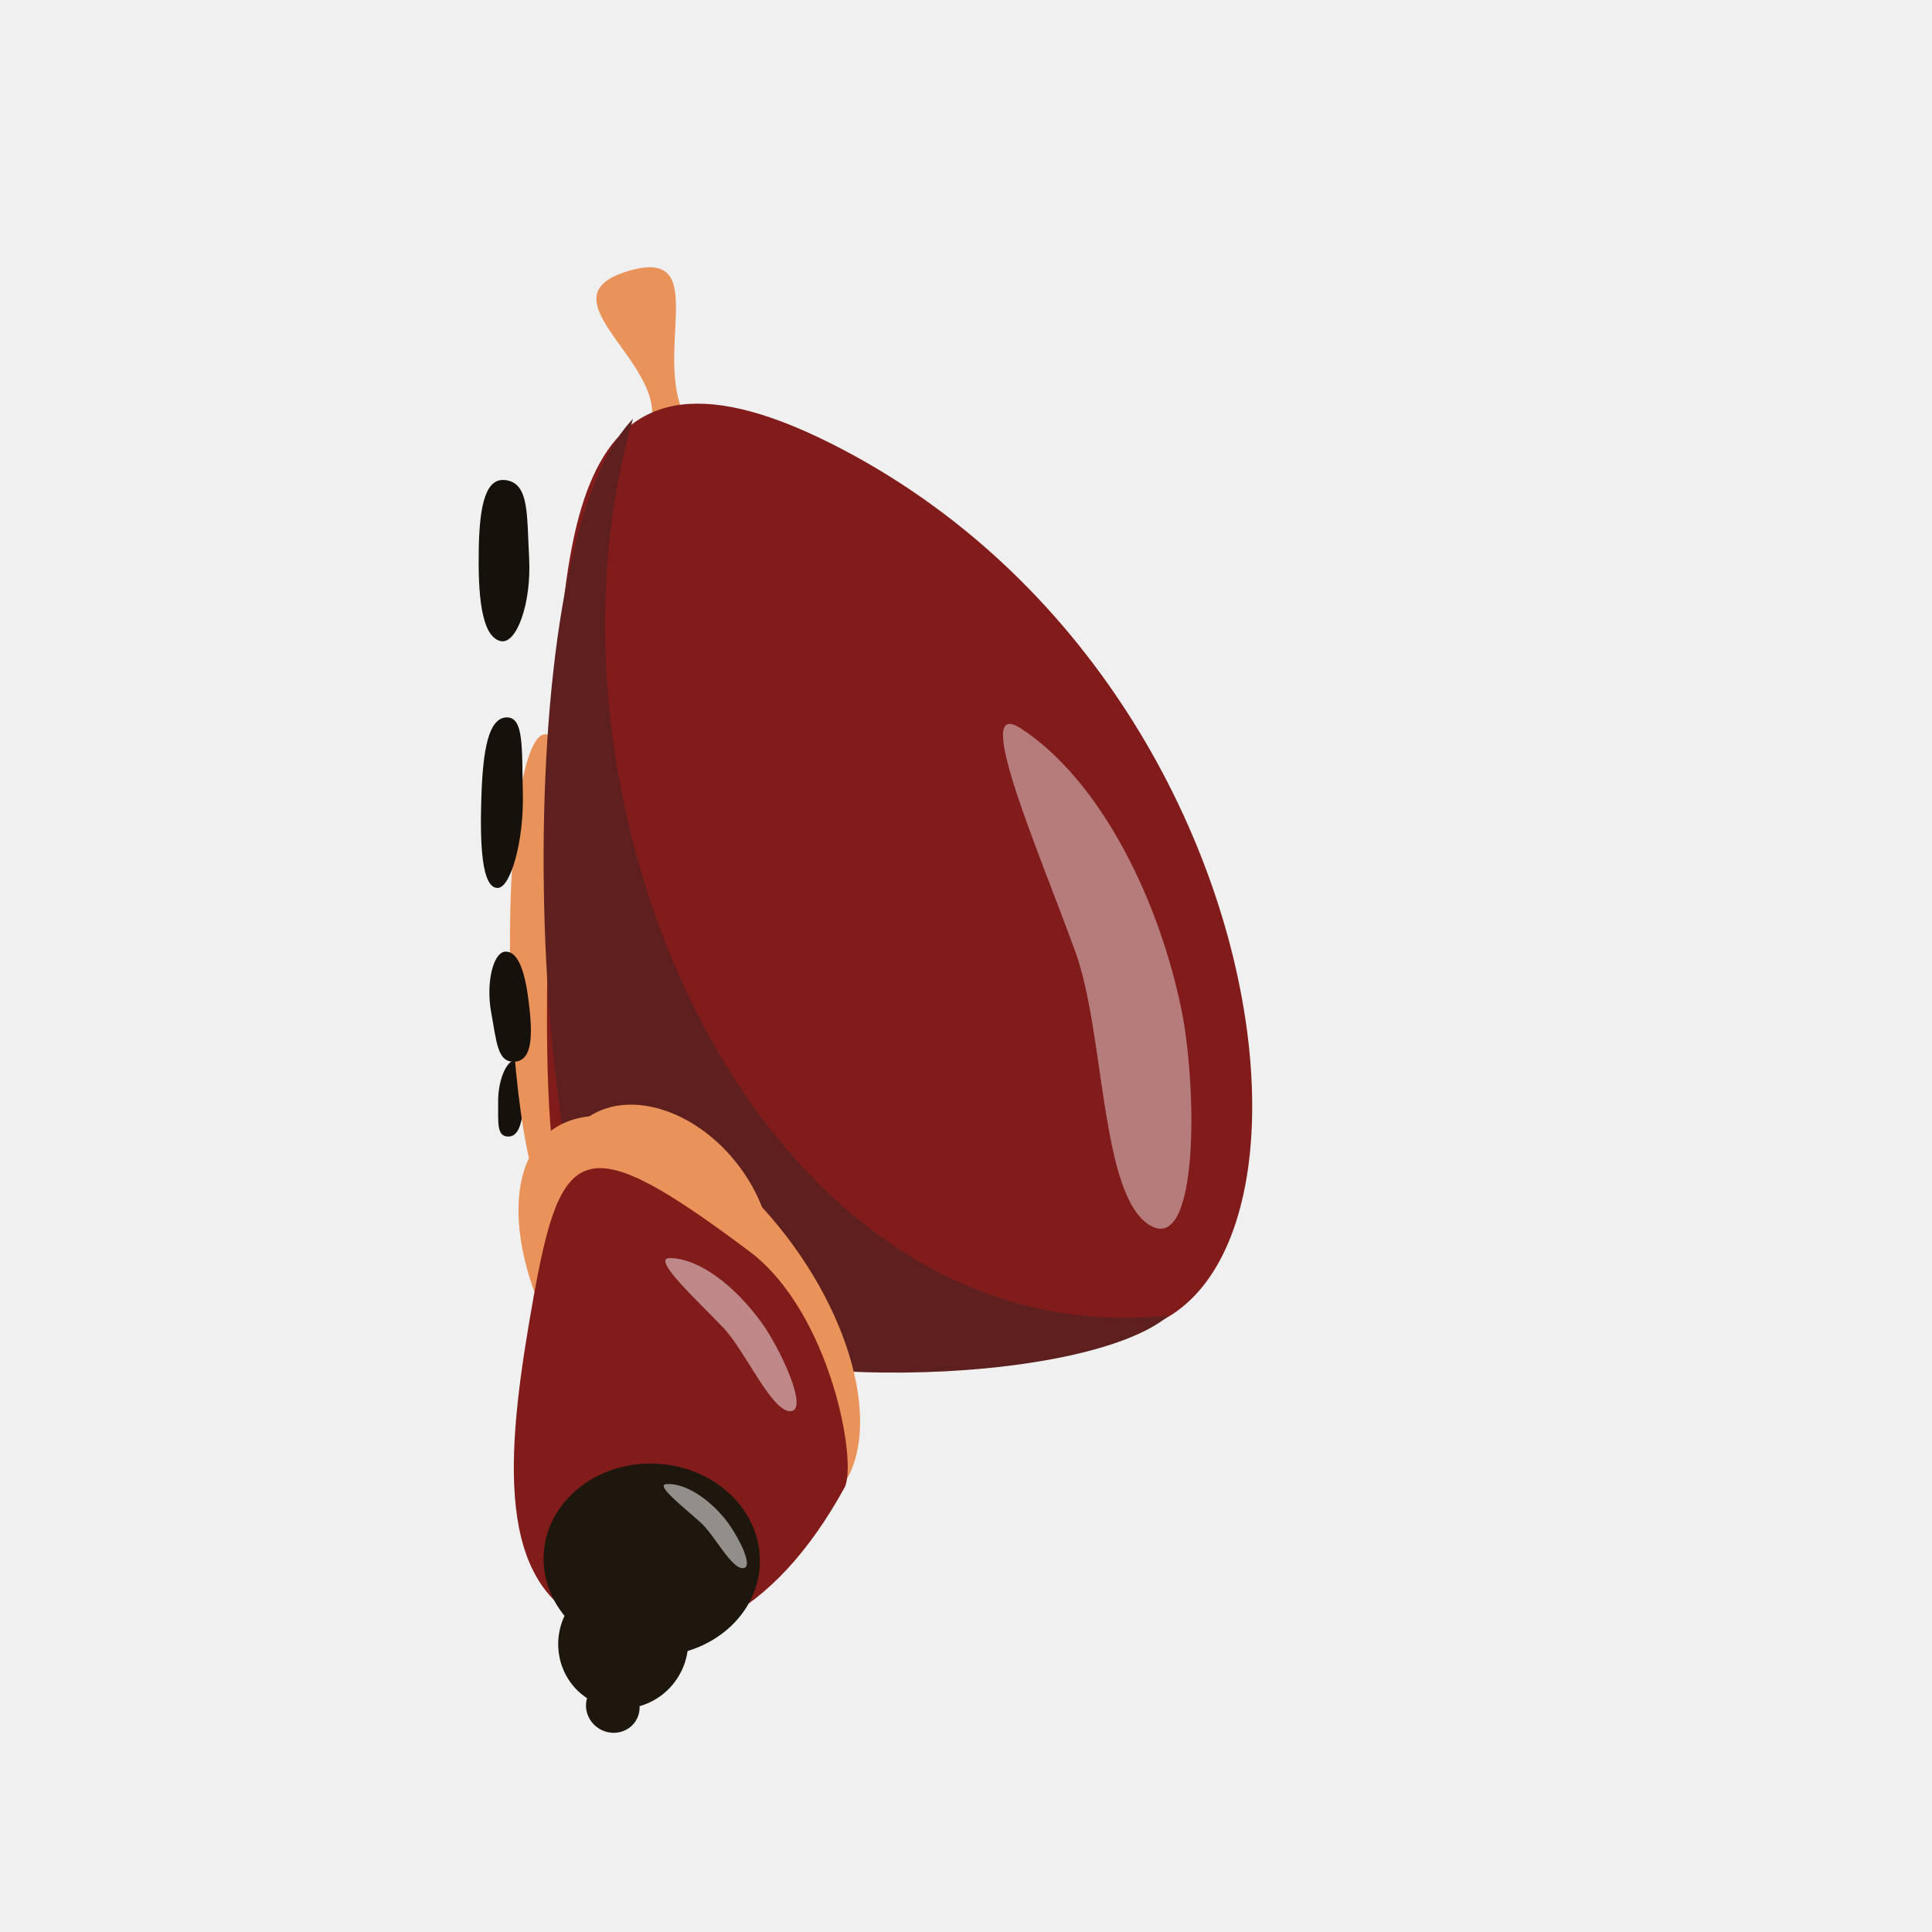
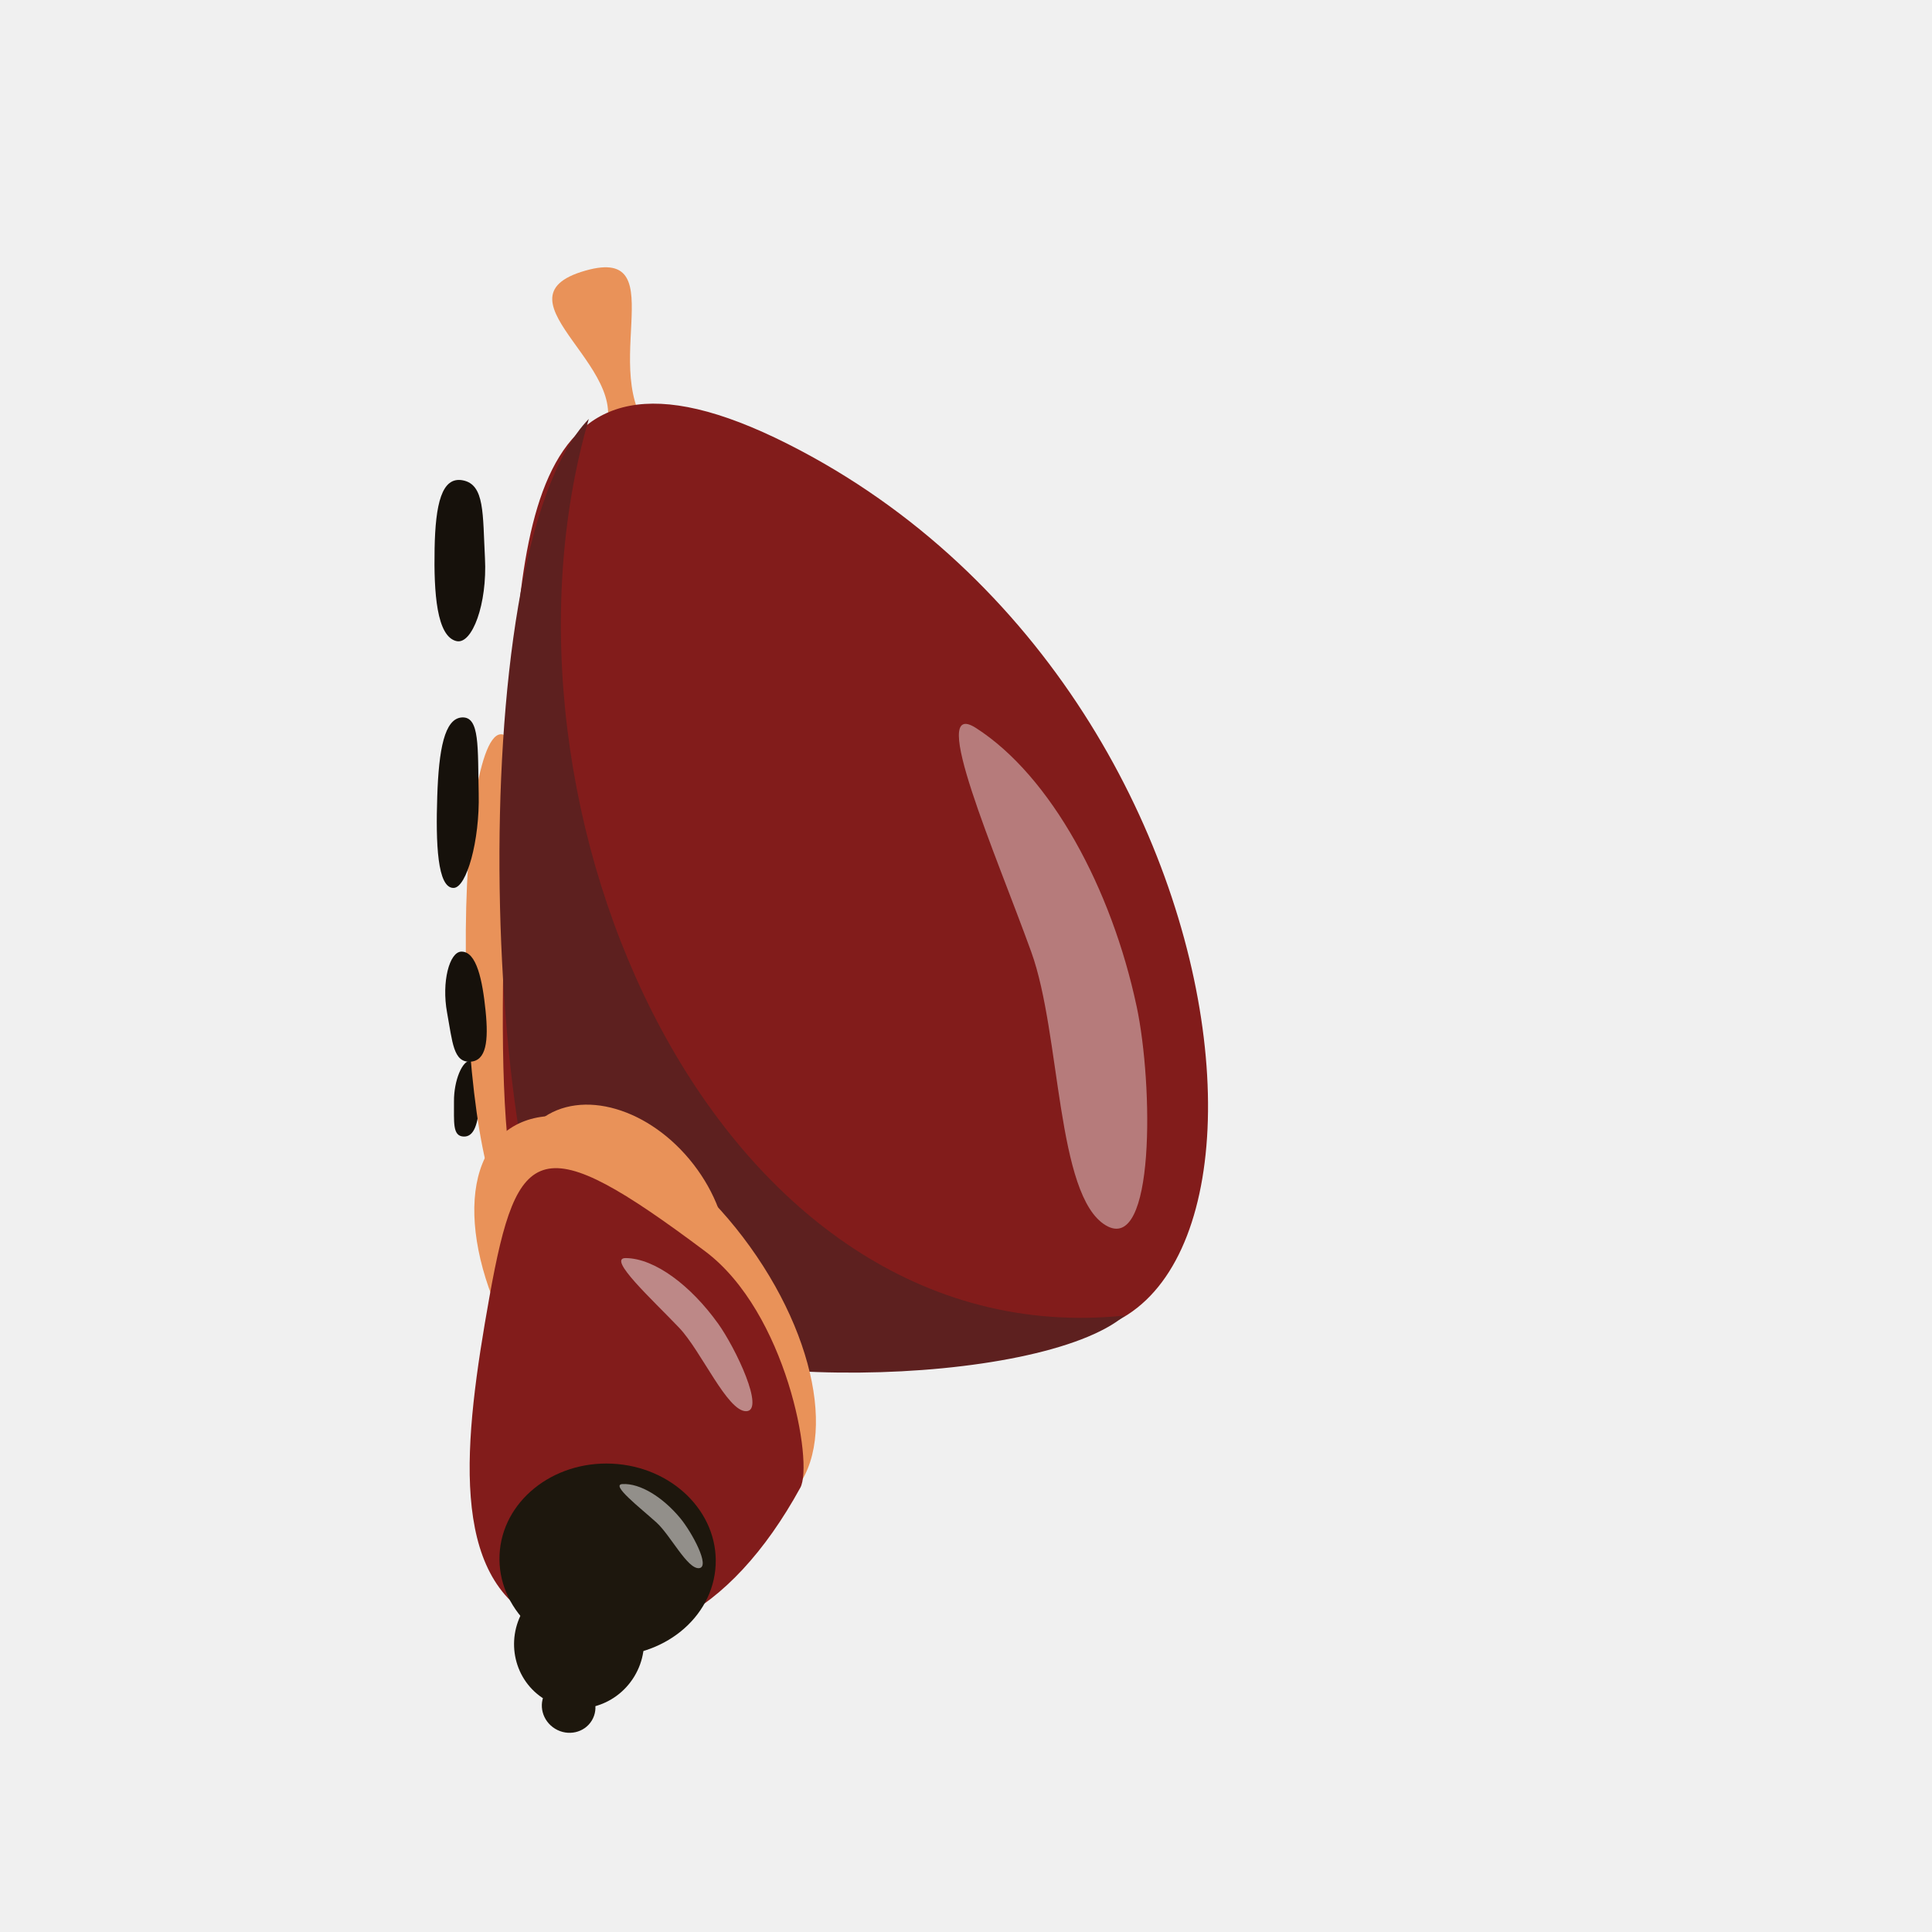
<svg xmlns="http://www.w3.org/2000/svg" width="350" height="350" viewBox="0 0 92.604 92.604" version="1.1" id="svg928">
  <defs id="defs925" />
  <g id="layer1">
-     <path id="path8236" style="fill:#e99259;stroke-width:2.646;stroke-linecap:round;stroke-linejoin:round" d="m 33.739,21.127 c 1.254,1.038 -0.028,3.161 -1.441,3.239 -1.413,0.078 -2.405,-1.909 -1.466,-3.238 2.281,-3.227 -5.427,-6.801 -0.654,-8.157 4.473,-1.271 0.204,5.378 3.561,8.156 z" />
-     <path id="path22494" style="fill:#16110b;fill-opacity:1;stroke-width:2.434;stroke-linecap:round;stroke-linejoin:round;paint-order:fill markers stroke" d="m 24.004,30.731 c -0.962,-0.212 -1.095,-2.334 -1.056,-4.431 0.04,-2.135 0.338,-3.472 1.353,-3.277 1.058,0.204 0.949,1.613 1.061,3.729 0.116,2.194 -0.613,4.143 -1.358,3.978 z" />
-     <path id="path22506" style="fill:#16110b;fill-opacity:1;stroke-width:2.434;stroke-linecap:round;stroke-linejoin:round;paint-order:fill markers stroke" d="m 24.664,50.845 c 0.488,0.036 0.507,1.022 0.439,2.007 -0.07,1.003 -0.253,1.65 -0.769,1.625 -0.537,-0.026 -0.449,-0.693 -0.457,-1.678 -0.009,-1.021 0.41,-1.982 0.787,-1.954 z" />
-     <ellipse style="fill:#e99259;fill-opacity:1;stroke:none;stroke-width:2.651;stroke-linecap:round;stroke-linejoin:round" id="ellipse8318" cx="25.274" cy="49.667" rx="1.939" ry="11.493" transform="matrix(0.9930996,-0.1172738,0.02600367,0.9996618,0,0)" />
-     <path id="path1011" style="fill:#821c1b;stroke-width:2.434;stroke-linecap:round;stroke-linejoin:round;paint-order:fill markers stroke" d="M 48.648,62.784 C 32.602,55.059 37.445,68.198 29.669,62.49 26.036,59.823 25.9,53.444 26.469,38.803 26.957,26.233 26.723,14.643 39.881,21.282 c 24.747,12.487 25.487,49.551 8.767,41.502 z" />
-     <path style="fill:#5d201f;fill-opacity:1;stroke:none;stroke-width:0.082px;stroke-linecap:butt;stroke-linejoin:miter;stroke-opacity:1" d="m 30.016,62.978 c -4.61,-3.797 -6.03,-36.312 0.323,-42.899 -5.429,18.757 6.159,44.989 25.685,42.978 -4.028,3.417 -21.179,3.898 -26.008,-0.079 z" id="path129460" />
-     <ellipse style="fill:#e99259;fill-opacity:1;stroke:none;stroke-width:2.646;stroke-linecap:round;stroke-linejoin:round" id="ellipse5276" cx="-10.689" cy="65.776" rx="4.485" ry="6.183" transform="rotate(-37.74369)" />
-     <path id="path7742" style="fill:#ffffff;fill-opacity:0.42;stroke-width:1.365;stroke-linecap:round;stroke-linejoin:bevel" d="M 56.595,48.232 C 55.395,42.593 52.498,37.205 48.898,34.895 c -2.363,-1.517 0.951,6.034 2.65,10.738 1.422,3.937 1.189,11.67 3.564,13.096 2.375,1.426 2.285,-6.733 1.484,-10.497 z" />
-     <ellipse style="fill:#e99259;fill-opacity:1;stroke:none;stroke-width:2.647;stroke-linecap:round;stroke-linejoin:round" id="path1300" cx="-10.009" cy="70.887" rx="6.024" ry="11.074" transform="matrix(0.8339245,-0.5518786,0.5838247,0.8118798,0,0)" />
-     <path id="path22504" style="fill:#16110b;fill-opacity:1;stroke-width:2.434;stroke-linecap:round;stroke-linejoin:round;paint-order:fill markers stroke" d="m 24.229,45.613 c 0.738,-0.015 1.015,1.402 1.161,2.83 0.148,1.455 0.037,2.411 -0.739,2.446 -0.809,0.037 -0.845,-0.937 -1.106,-2.353 -0.27,-1.469 0.112,-2.911 0.684,-2.923 z" />
-     <g id="g28307" transform="rotate(-19.13828,46.17397,44.17099)">
+     <path id="path8236" style="fill:#e99259;stroke-width:2.646;stroke-linecap:round;stroke-linejoin:round" d="m 31.622,21.127 c 1.254,1.038 -0.028,3.161 -1.441,3.239 -1.413,0.078 -2.405,-1.909 -1.466,-3.238 2.281,-3.227 -5.427,-6.801 -0.654,-8.157 4.473,-1.271 0.204,5.378 3.561,8.156 z" />
+     <path id="path22494" style="fill:#16110b;fill-opacity:1;stroke-width:2.434;stroke-linecap:round;stroke-linejoin:round;paint-order:fill markers stroke" d="m 21.887,30.731 c -0.962,-0.212 -1.095,-2.334 -1.056,-4.431 0.04,-2.135 0.338,-3.472 1.353,-3.277 1.058,0.204 0.949,1.613 1.061,3.729 0.116,2.194 -0.613,4.143 -1.358,3.978 z" />
+     <path id="path22506" style="fill:#16110b;fill-opacity:1;stroke-width:2.434;stroke-linecap:round;stroke-linejoin:round;paint-order:fill markers stroke" d="m 22.547,50.845 c 0.488,0.036 0.507,1.022 0.439,2.007 -0.07,1.003 -0.253,1.65 -0.769,1.625 -0.537,-0.026 -0.449,-0.693 -0.457,-1.678 -0.009,-1.021 0.41,-1.982 0.787,-1.954 z" />
+     <ellipse style="fill:#e99259;fill-opacity:1;stroke:none;stroke-width:2.651;stroke-linecap:round;stroke-linejoin:round" id="ellipse8318" cx="23.149" cy="49.418" rx="1.939" ry="11.493" transform="matrix(0.9930996,-0.1172738,0.02600367,0.9996618,0,0)" />
+     <path id="path1011" style="fill:#821c1b;stroke-width:2.434;stroke-linecap:round;stroke-linejoin:round;paint-order:fill markers stroke" d="M 46.531,62.784 C 30.485,55.059 35.329,68.198 27.553,62.49 23.92,59.823 23.783,53.444 24.352,38.803 24.841,26.233 24.607,14.643 37.764,21.282 c 24.747,12.487 25.487,49.551 8.767,41.502 z" />
+     <path style="fill:#5d201f;fill-opacity:1;stroke:none;stroke-width:0.082px;stroke-linecap:butt;stroke-linejoin:miter;stroke-opacity:1" d="M 27.9,62.978 C 23.289,59.181 21.869,26.666 28.222,20.079 22.793,38.837 34.381,65.069 53.908,63.057 49.88,66.474 32.728,66.956 27.9,62.978 Z" id="path129460" />
+     <ellipse style="fill:#e99259;fill-opacity:1;stroke:none;stroke-width:2.646;stroke-linecap:round;stroke-linejoin:round" id="ellipse5276" cx="-12.363" cy="64.48" rx="4.485" ry="6.183" transform="rotate(-37.74369)" />
+     <path id="path7742" style="fill:#ffffff;fill-opacity:0.42;stroke-width:1.365;stroke-linecap:round;stroke-linejoin:bevel" d="M 54.479,48.232 C 53.278,42.593 50.381,37.205 46.782,34.895 c -2.363,-1.517 0.951,6.034 2.65,10.738 1.422,3.937 1.189,11.67 3.564,13.096 2.375,1.426 2.285,-6.733 1.484,-10.497 z" />
+     <ellipse style="fill:#e99259;fill-opacity:1;stroke:none;stroke-width:2.647;stroke-linecap:round;stroke-linejoin:round" id="path1300" cx="-11.729" cy="69.718" rx="6.024" ry="11.074" transform="matrix(0.8339245,-0.5518786,0.5838247,0.8118798,0,0)" />
+     <path id="path22504" style="fill:#16110b;fill-opacity:1;stroke-width:2.434;stroke-linecap:round;stroke-linejoin:round;paint-order:fill markers stroke" d="m 22.113,45.613 c 0.738,-0.015 1.015,1.402 1.161,2.83 0.148,1.455 0.037,2.411 -0.739,2.446 -0.809,0.037 -0.845,-0.937 -1.106,-2.353 -0.27,-1.469 0.112,-2.911 0.684,-2.923 z" />
+     <g id="g28307" transform="rotate(-19.13828,45.11564,50.44879)">
      <g id="g28410">
        <path id="path1013" style="fill:#821c1b;fill-opacity:1;stroke-width:2.434;stroke-linecap:round;stroke-linejoin:round;paint-order:fill markers stroke" d="m 31.893,67.942 c -5.23,4.729 -10.387,5.428 -13.865,1.989 -3.479,-3.44 -0.667,-9.363 2.802,-15.54 3.702,-6.592 4.945,-6.832 10.469,1.346 2.731,4.044 1.587,11.307 0.595,12.205 z" />
        <path id="path18942" style="fill:#ffffff;fill-opacity:0.473;stroke-width:1.365;stroke-linecap:round;stroke-linejoin:bevel" d="m 30.745,59.198 c -0.631,-2.123 -1.829,-3.928 -3.147,-4.399 -0.865,-0.309 0.561,2.315 1.325,3.997 0.639,1.408 0.863,4.561 1.729,4.832 0.866,0.271 0.515,-3.013 0.094,-4.43 z" />
      </g>
    </g>
-     <g id="g28311" transform="rotate(-21.77104,38.78611,49.34113)">
+     <g id="g28311" transform="rotate(-21.77104,37.72778,54.84447)">
      <ellipse style="fill:#1d170d;fill-opacity:1;stroke-width:2.434;stroke-linecap:round;stroke-linejoin:round;paint-order:fill markers stroke" id="ellipse1475" cx="49.387" cy="54.605" rx="5.185" ry="4.613" transform="rotate(24.45671)" />
      <path id="path18944" style="fill:#ffffff;fill-opacity:0.517;stroke-width:1.365;stroke-linecap:round;stroke-linejoin:bevel" d="m 26.323,69.59 c -0.397,-1.228 -1.149,-2.272 -1.972,-2.547 -0.541,-0.18 0.354,1.338 0.834,2.312 0.401,0.814 0.546,2.637 1.087,2.795 0.541,0.158 0.316,-1.74 0.051,-2.559 z" />
    </g>
-     <ellipse style="fill:#1d170d;fill-opacity:1;stroke-width:2.434;stroke-linecap:round;stroke-linejoin:round;paint-order:fill markers stroke" id="path13611" cx="67.519" cy="54.721" rx="1.298" ry="1.248" transform="rotate(31.22385)" />
-     <ellipse style="fill:#1d170d;fill-opacity:1;stroke-width:2.434;stroke-linecap:round;stroke-linejoin:round;paint-order:fill markers stroke" id="path1015" cx="66.367" cy="51.858" rx="3.097" ry="3.164" transform="rotate(31.22385)" />
-     <path id="path22500" style="fill:#16110b;fill-opacity:1;stroke-width:2.434;stroke-linecap:round;stroke-linejoin:round;paint-order:fill markers stroke" d="m 23.862,42.56 c -0.791,0.022 -0.861,-2.174 -0.788,-4.386 0.074,-2.253 0.346,-3.733 1.181,-3.786 0.871,-0.055 0.754,1.453 0.806,3.647 0.054,2.275 -0.585,4.507 -1.198,4.524 z" />
+     <ellipse style="fill:#1d170d;fill-opacity:1;stroke-width:2.434;stroke-linecap:round;stroke-linejoin:round;paint-order:fill markers stroke" id="path13611" cx="65.709" cy="55.818" rx="1.298" ry="1.248" transform="rotate(31.22385)" />
+     <ellipse style="fill:#1d170d;fill-opacity:1;stroke-width:2.434;stroke-linecap:round;stroke-linejoin:round;paint-order:fill markers stroke" id="path1015" cx="64.557" cy="52.955" rx="3.097" ry="3.164" transform="rotate(31.22385)" />
+     <path id="path22500" style="fill:#16110b;fill-opacity:1;stroke-width:2.434;stroke-linecap:round;stroke-linejoin:round;paint-order:fill markers stroke" d="m 21.746,42.56 c -0.791,0.022 -0.861,-2.174 -0.788,-4.386 0.074,-2.253 0.346,-3.733 1.181,-3.786 0.871,-0.055 0.754,1.453 0.806,3.647 0.054,2.275 -0.585,4.507 -1.198,4.524 z" />
  </g>
</svg>
